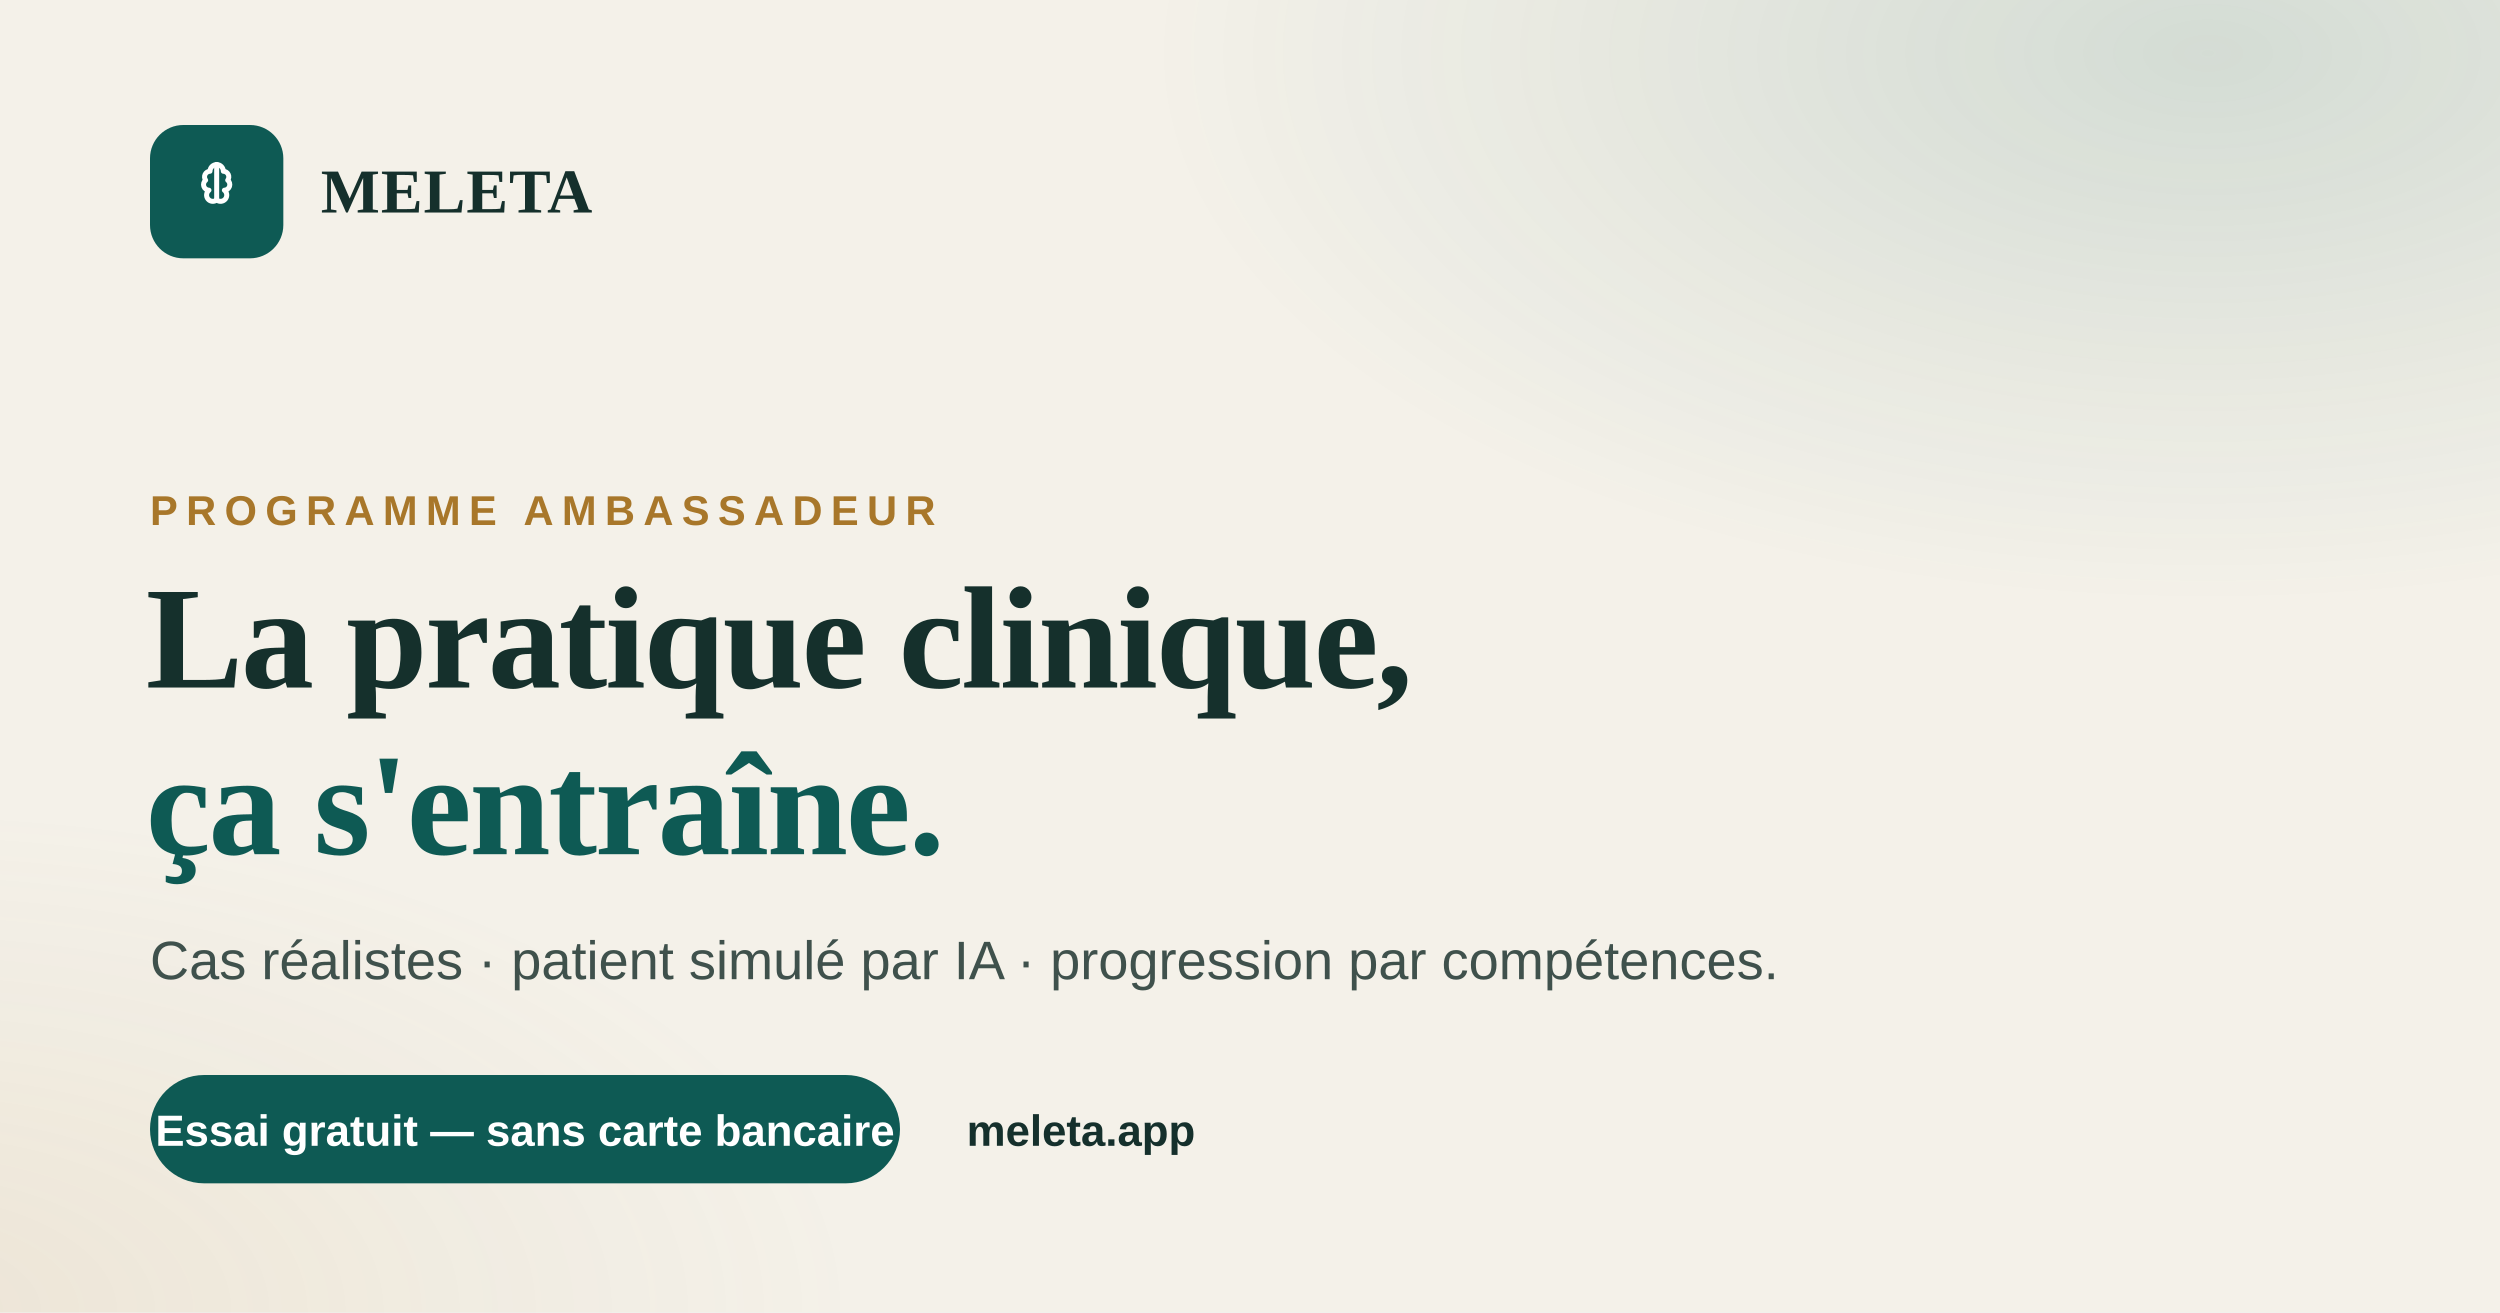
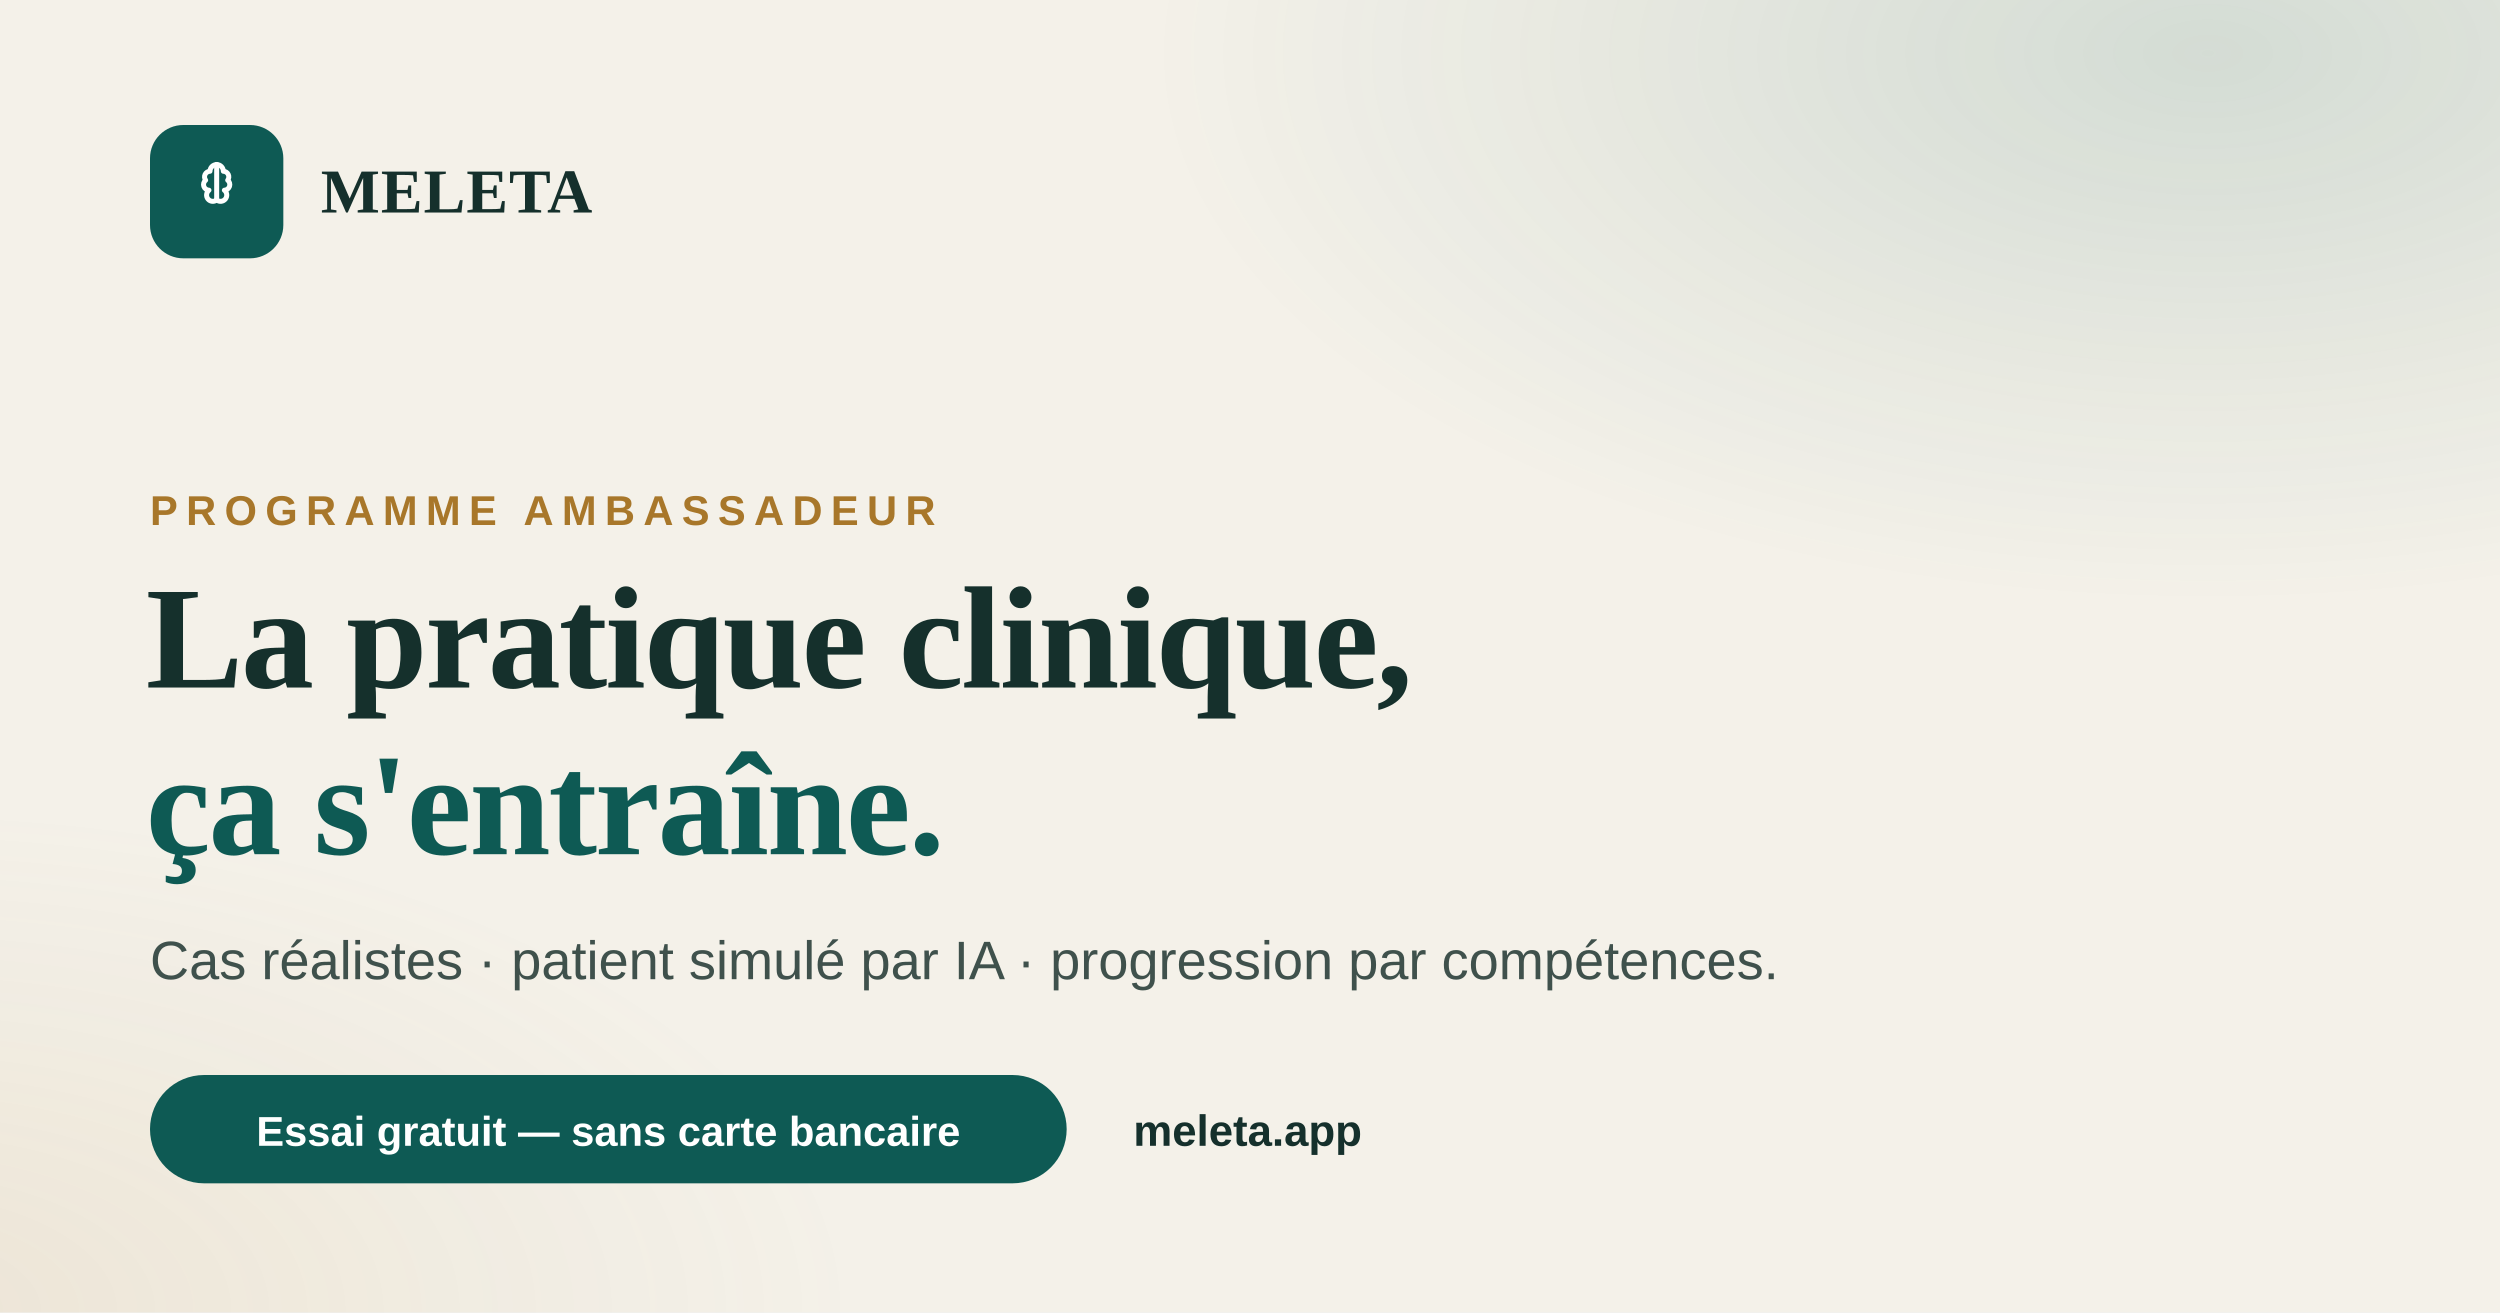
<svg xmlns="http://www.w3.org/2000/svg" width="1200" height="630" viewBox="0 0 1200 630" role="img" aria-label="MELETA — La pratique clinique, ça s'entraîne">
  <defs>
    <radialGradient id="glow" cx="88%" cy="4%" r="70%">
      <stop offset="0%" stop-color="#0e5a54" stop-opacity="0.14" />
      <stop offset="60%" stop-color="#0e5a54" stop-opacity="0" />
    </radialGradient>
    <radialGradient id="glow2" cx="-4%" cy="100%" r="55%">
      <stop offset="0%" stop-color="#a8772a" stop-opacity="0.10" />
      <stop offset="70%" stop-color="#a8772a" stop-opacity="0" />
    </radialGradient>
  </defs>
  <rect width="1200" height="630" fill="#f4f1e9" />
  <rect width="1200" height="630" fill="url(#glow)" />
  <rect width="1200" height="630" fill="url(#glow2)" />
  <g transform="translate(72,60)">
    <rect width="64" height="64" rx="16" fill="#0e5a54" />
    <g transform="translate(20,16) scale(1)" stroke="#ffffff" stroke-width="2.4" fill="none" stroke-linecap="round" stroke-linejoin="round">
      <path d="M12 3a3.2 3.2 0 0 0-3.2 3.2 2.7 2.7 0 0 0-2.1 4.3 2.7 2.7 0 0 0 1.6 4.8A2.7 2.7 0 0 0 12 20" />
      <path d="M12 3a3.2 3.2 0 0 1 3.2 3.2 2.7 2.7 0 0 1 2.1 4.3 2.7 2.7 0 0 1-1.6 4.8A2.7 2.7 0 0 1 12 20" />
      <path d="M12 3v17" />
    </g>
    <text x="82" y="42" font-family="Fraunces, Georgia, 'Times New Roman', serif" font-size="30" font-weight="700" fill="#15302c" letter-spacing="0.5">MELETA</text>
  </g>
  <text x="72" y="252" font-family="'Hanken Grotesk', system-ui, Arial, sans-serif" font-size="20" font-weight="700" letter-spacing="4" fill="#a8772a">PROGRAMME AMBASSADEUR</text>
  <text x="70" y="330" font-family="Fraunces, Georgia, 'Times New Roman', serif" font-size="70" font-weight="700" fill="#15302c" letter-spacing="-1">La pratique clinique,</text>
  <text x="70" y="410" font-family="Fraunces, Georgia, 'Times New Roman', serif" font-size="70" font-weight="700" fill="#0e5a54" letter-spacing="-1">ça s'entraîne.</text>
  <text x="72" y="470" font-family="'Hanken Grotesk', system-ui, Arial, sans-serif" font-size="26" fill="#3f514c">Cas réalistes · patient simulé par IA · progression par compétences.</text>
  <g transform="translate(72,516)">
-     <rect width="360" height="52" rx="26" fill="#0e5a54" />
-     <text x="180" y="34" text-anchor="middle" font-family="'Hanken Grotesk', system-ui, Arial, sans-serif" font-size="21" font-weight="600" fill="#ffffff">Essai gratuit — sans carte bancaire</text>
-     <text x="392" y="34" font-family="'Hanken Grotesk', system-ui, Arial, sans-serif" font-size="21" font-weight="700" fill="#15302c">meleta.app</text>
+     <rect width="440" height="52" rx="26" fill="#0e5a54" />
+     <text x="220" y="34" text-anchor="middle" font-family="'Hanken Grotesk', system-ui, Arial, sans-serif" font-size="20" font-weight="600" fill="#ffffff">Essai gratuit — sans carte bancaire</text>
+     <text x="472" y="34" font-family="'Hanken Grotesk', system-ui, Arial, sans-serif" font-size="21" font-weight="700" fill="#15302c">meleta.app</text>
  </g>
</svg>
